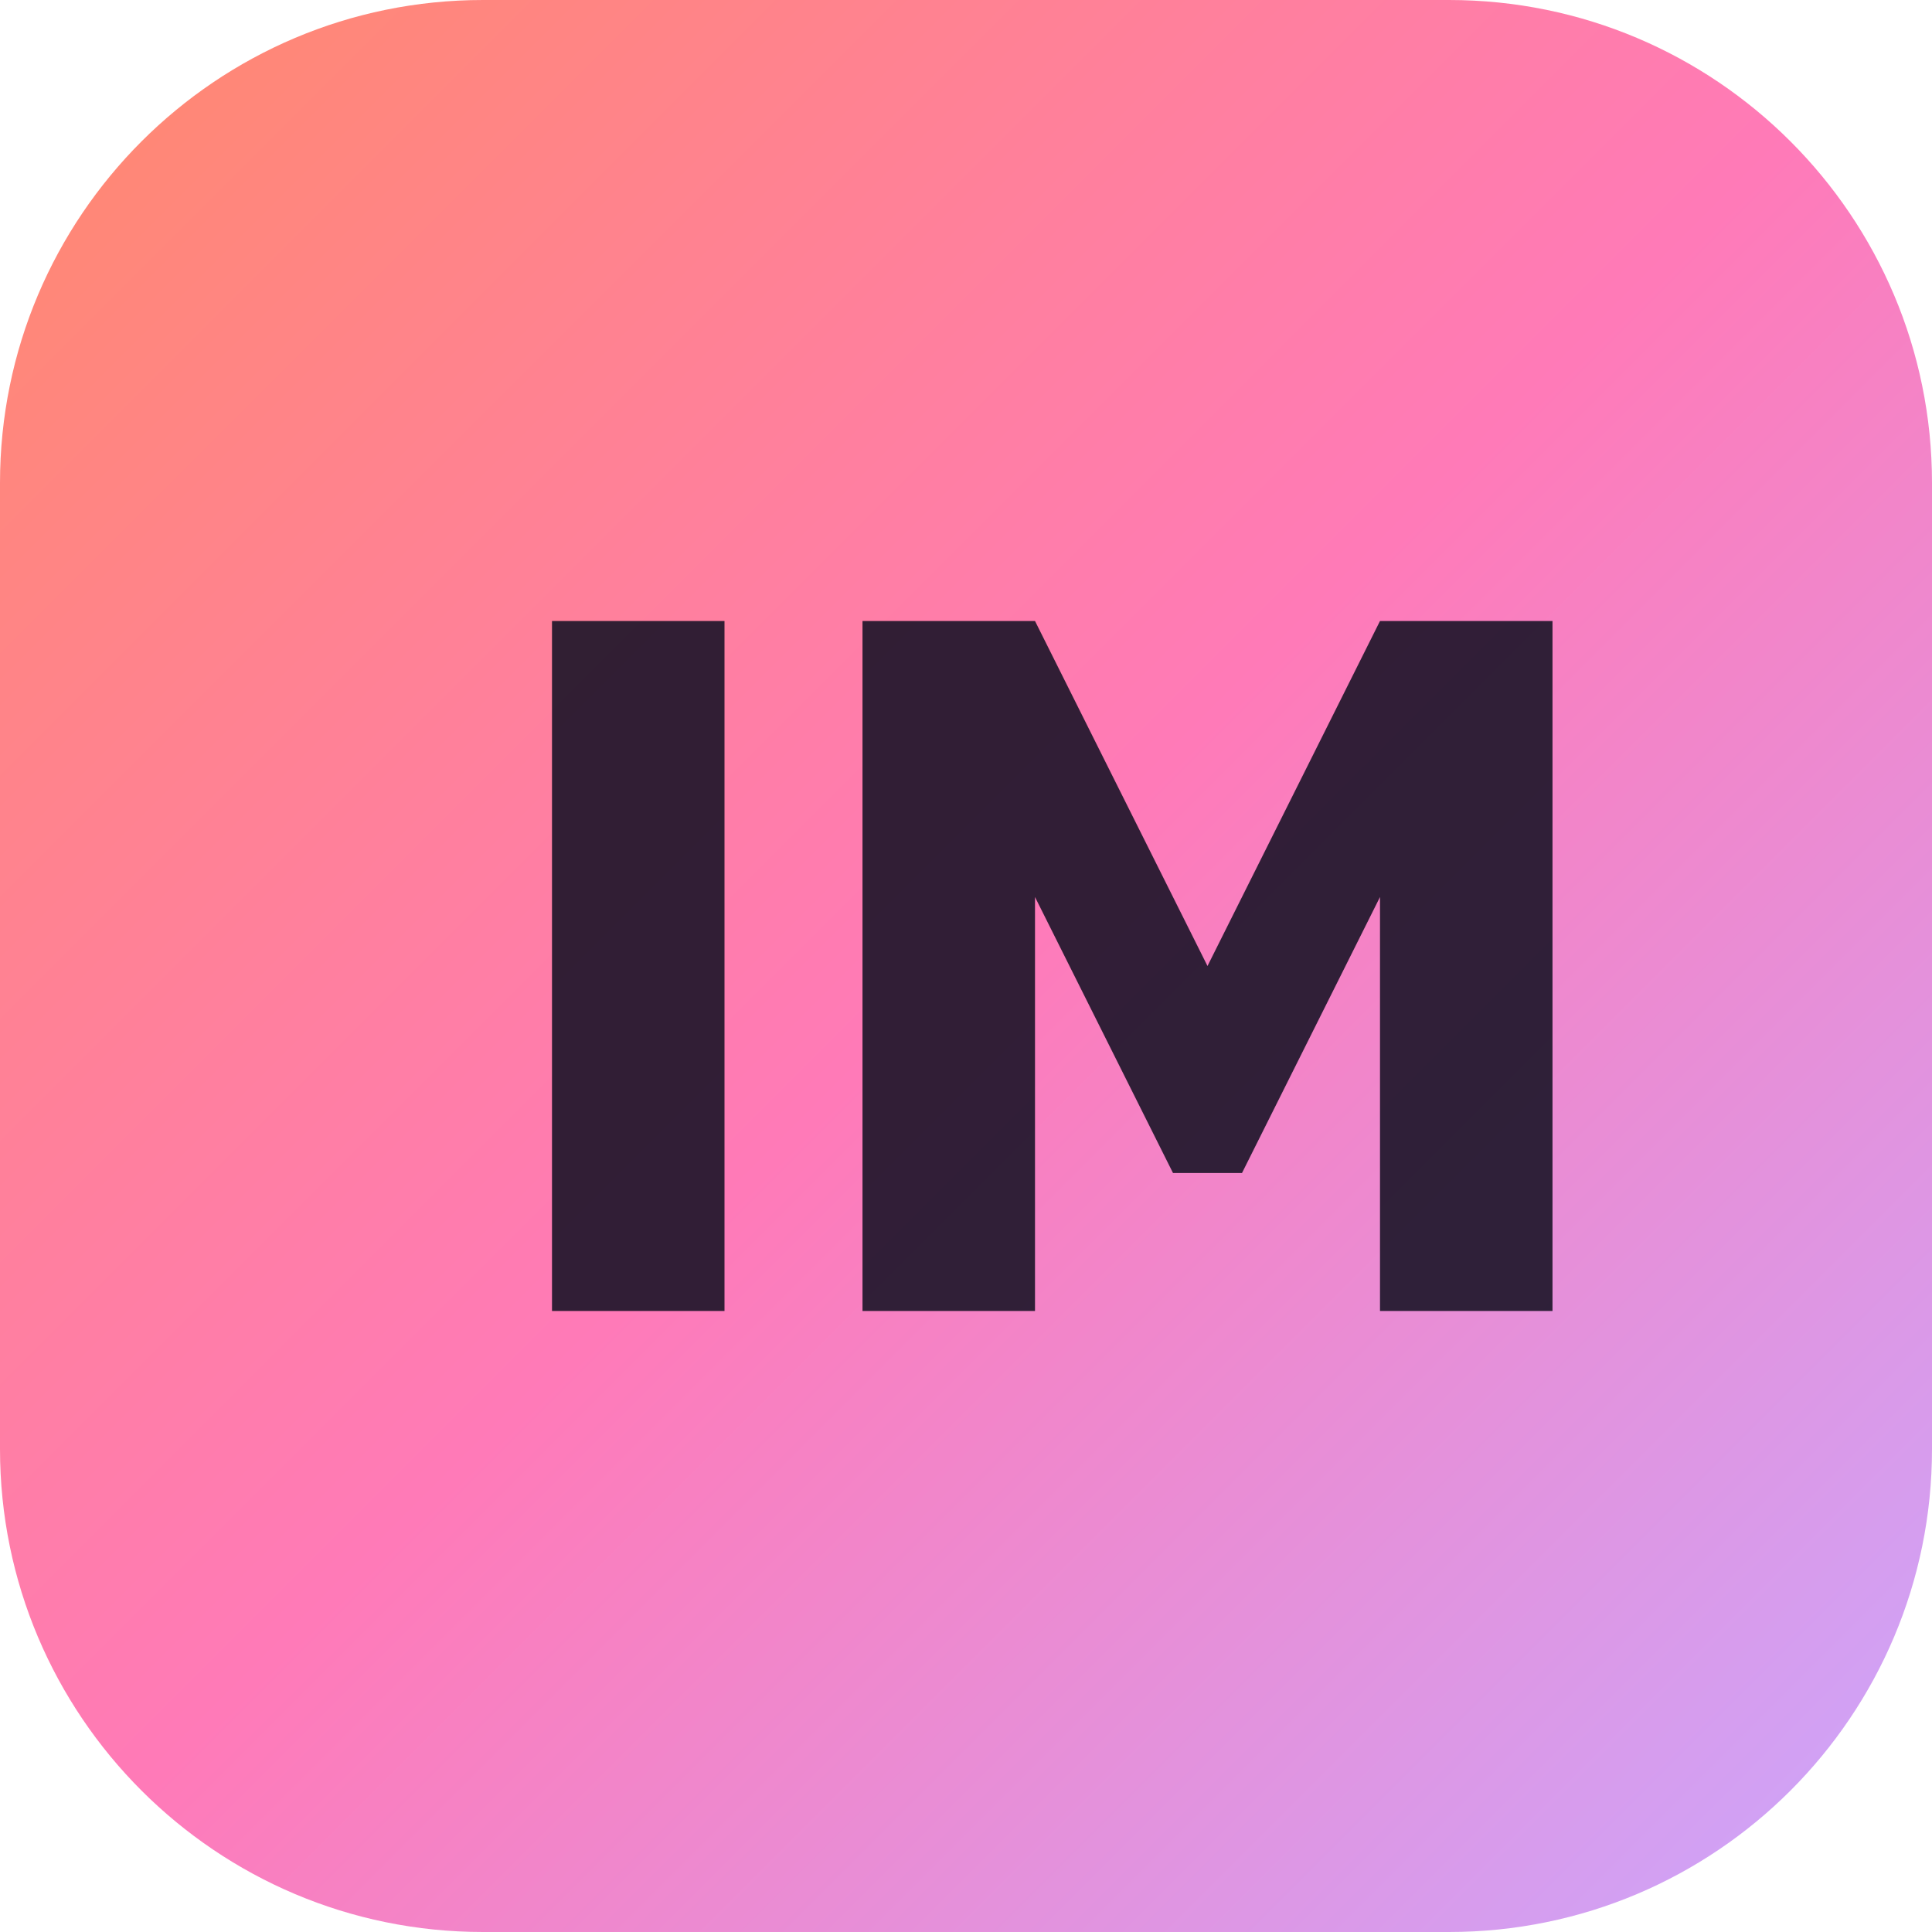
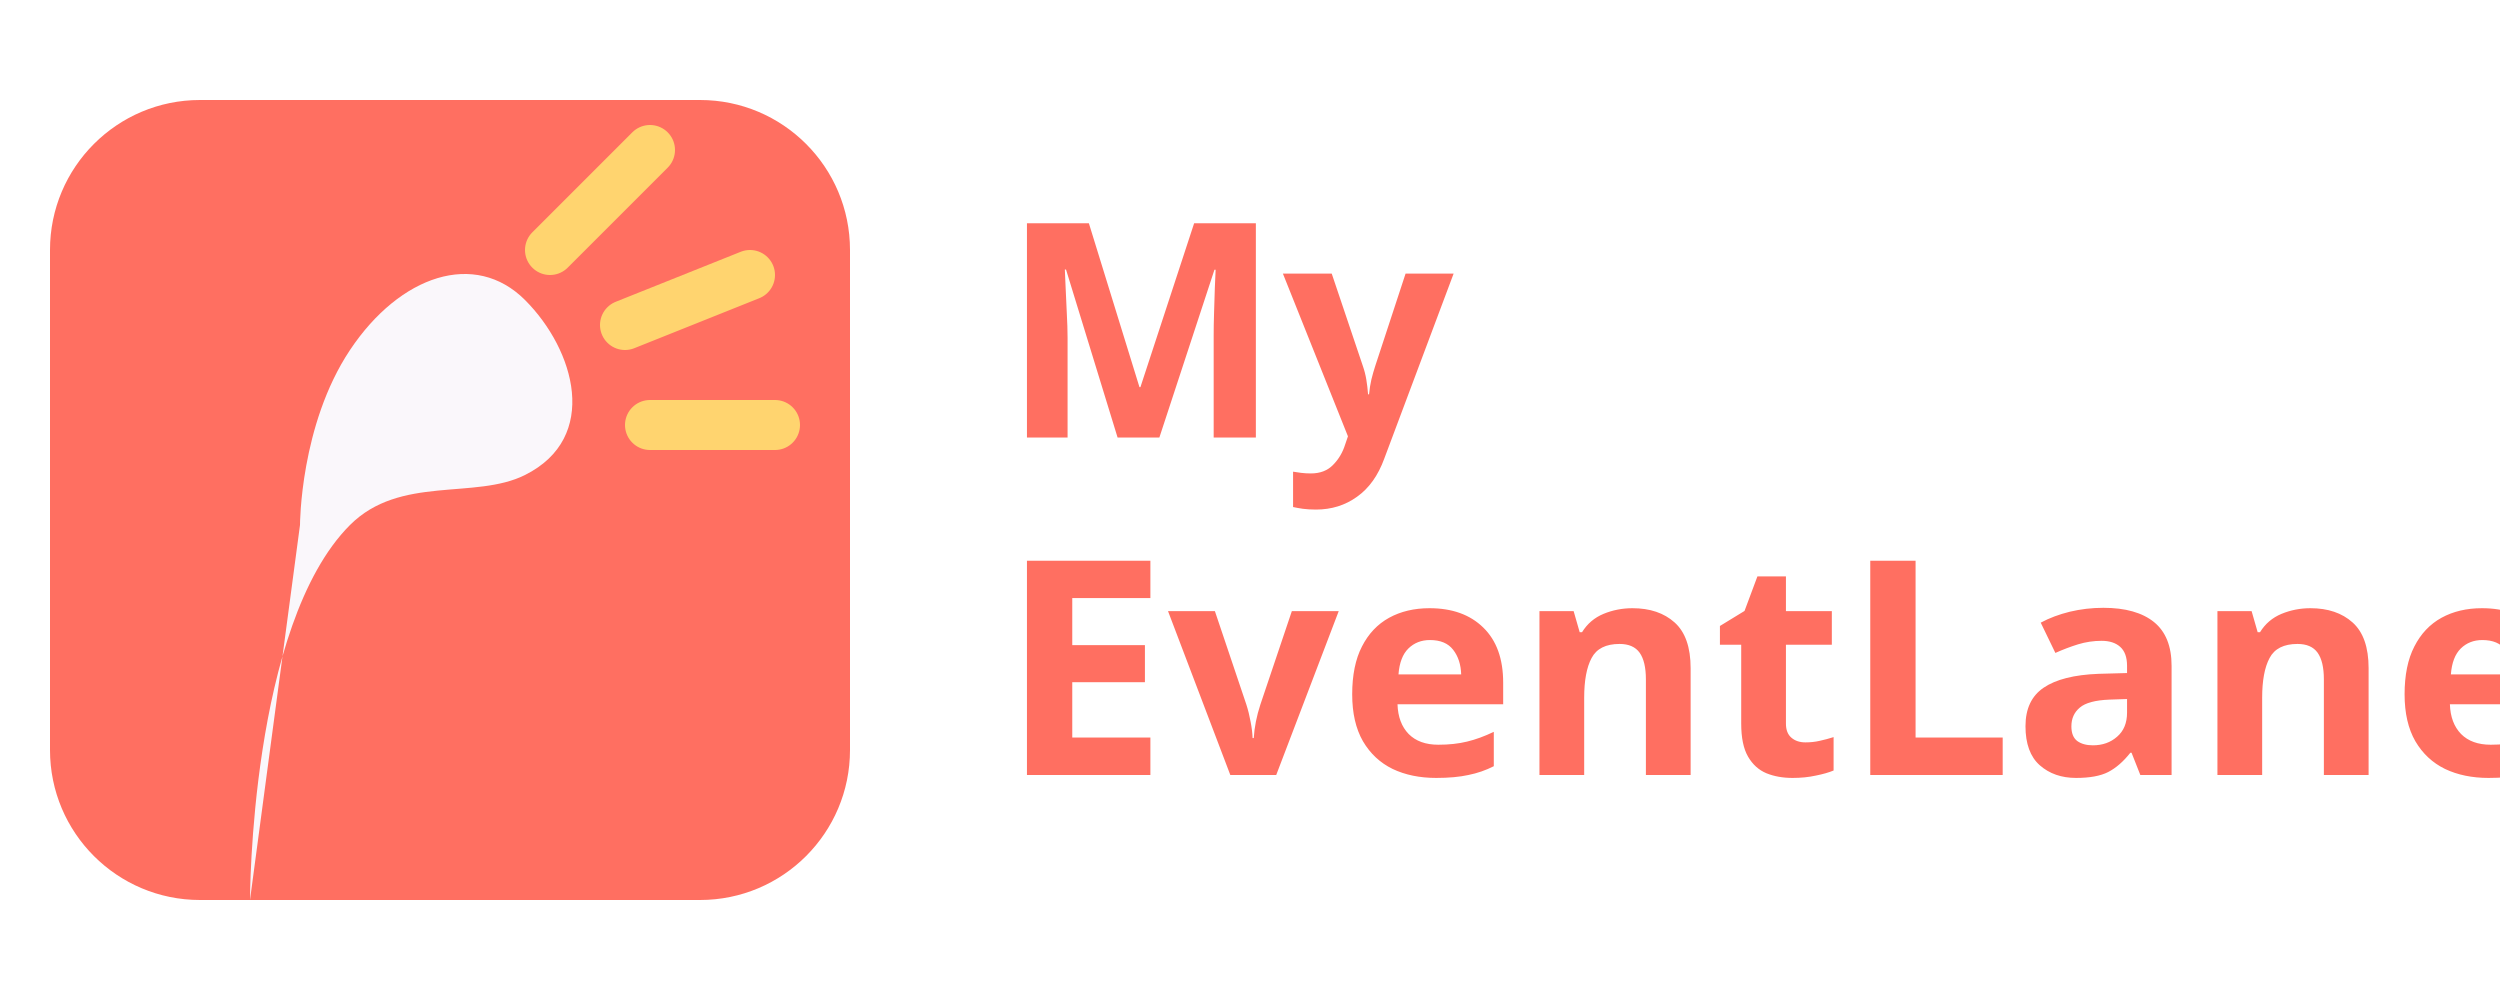
- <svg xmlns="http://www.w3.org/2000/svg" viewBox="0 0 56 56" role="img" aria-labelledby="melLogoTitle">
-   <defs>
-     <linearGradient id="g" x1="0%" y1="0%" x2="100%" y2="100%">
-       <stop offset="0%" stop-color="#FF8A6B" />
-       <stop offset="50%" stop-color="#FF7AB8" />
-       <stop offset="100%" stop-color="#C9A8FF" />
-     </linearGradient>
-   </defs>
-   <rect width="56" height="56" rx="14" fill="url(#g)" />
-   <path fill="#1B1528" fill-opacity="0.9" d="M16 18h5v20h-5zm9 0h5l5 10 5-10h5v20h-5V26l-4 8h-2l-4-8v12h-5z" />
+ <svg xmlns="http://www.w3.org/2000/svg" viewBox="0 0 200 80" fill="none" role="img" aria-labelledby="melLogoTitle">
+   <g>
+     <rect x="4" y="8" width="64" height="64" rx="12" fill="#ff6f61" />
+     <path d="M20 72 C20 72 20 50 28 42 C32 38 38 40 42 38 C48 35 46 28 42 24 C38 20 32 22 28 28 C24 34 24 42 24 42" fill="#faf7fb" />
+     <line x1="44" y1="20" x2="52" y2="12" stroke="#ffd46f" stroke-width="4" stroke-linecap="round" />
+     <line x1="50" y1="26" x2="60" y2="22" stroke="#ffd46f" stroke-width="4" stroke-linecap="round" />
+     <line x1="52" y1="34" x2="62" y2="34" stroke="#ffd46f" stroke-width="4" stroke-linecap="round" />
+   </g>
+   <g fill="#ff6f61" font-family="Nunito, sans-serif">
+     <text x="80" y="35" font-size="24" font-weight="700">My</text>
+     <text x="80" y="62" font-size="24" font-weight="800">EventLane</text>
+   </g>
</svg>
